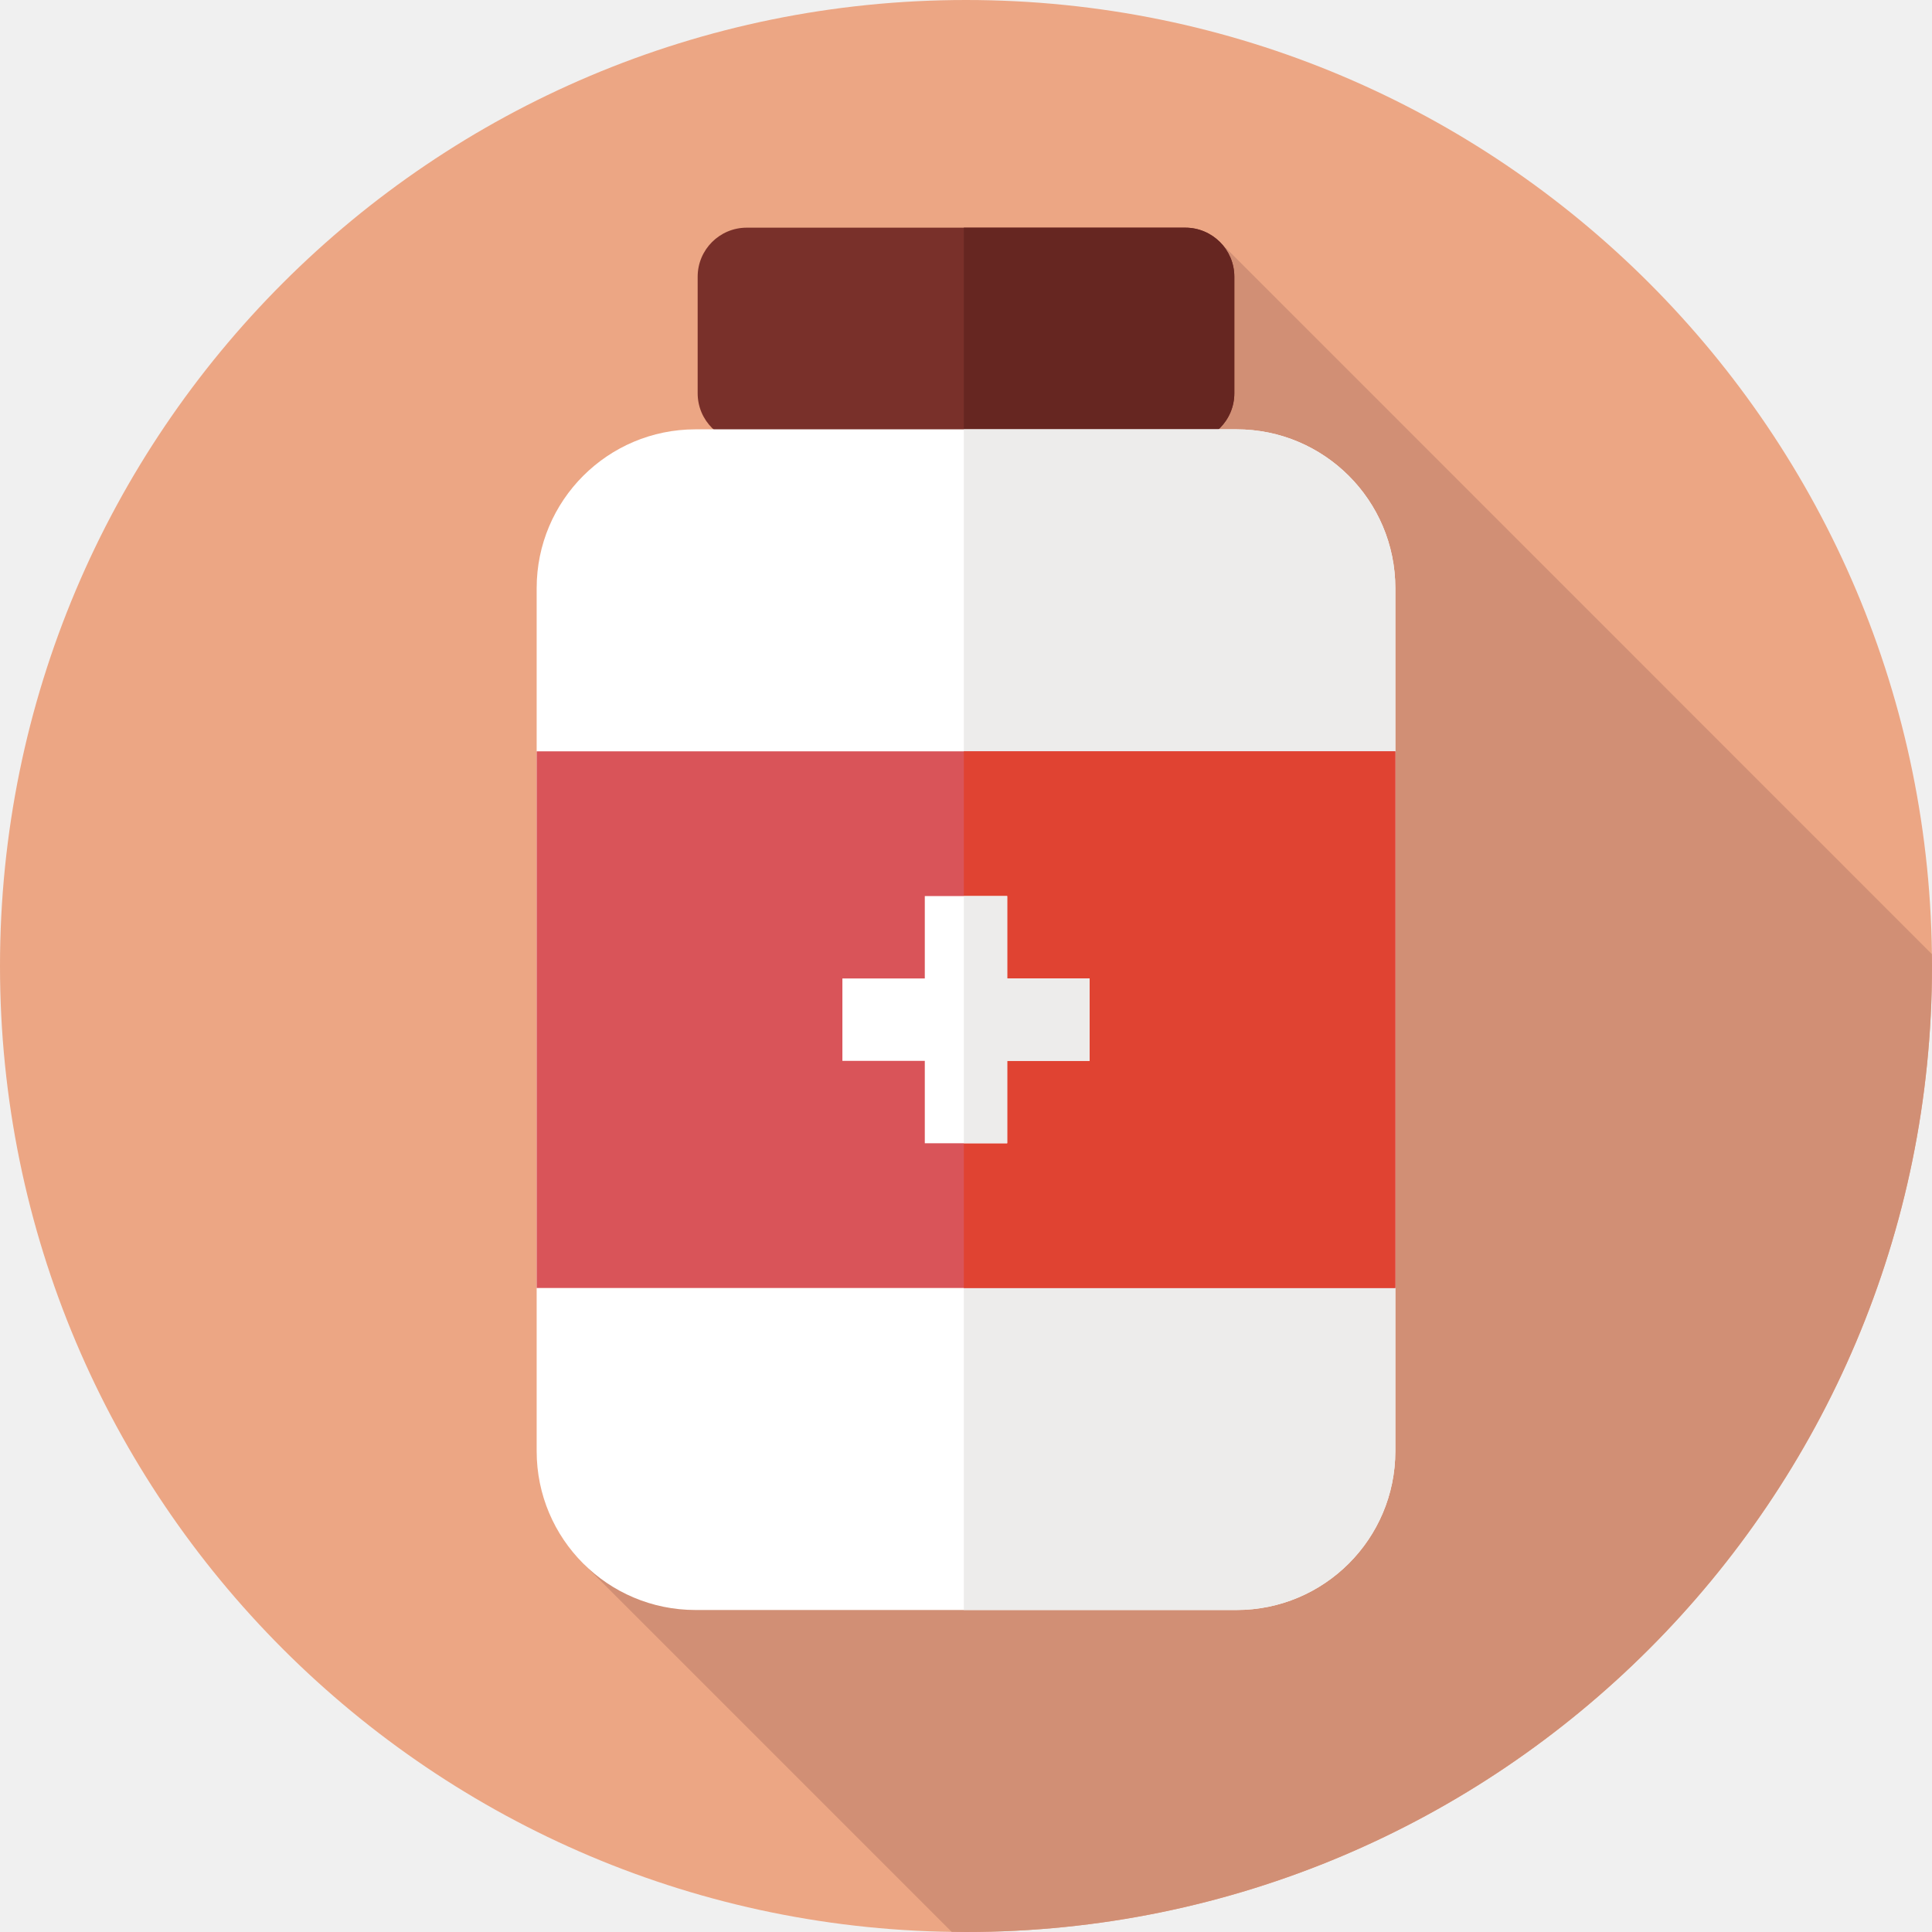
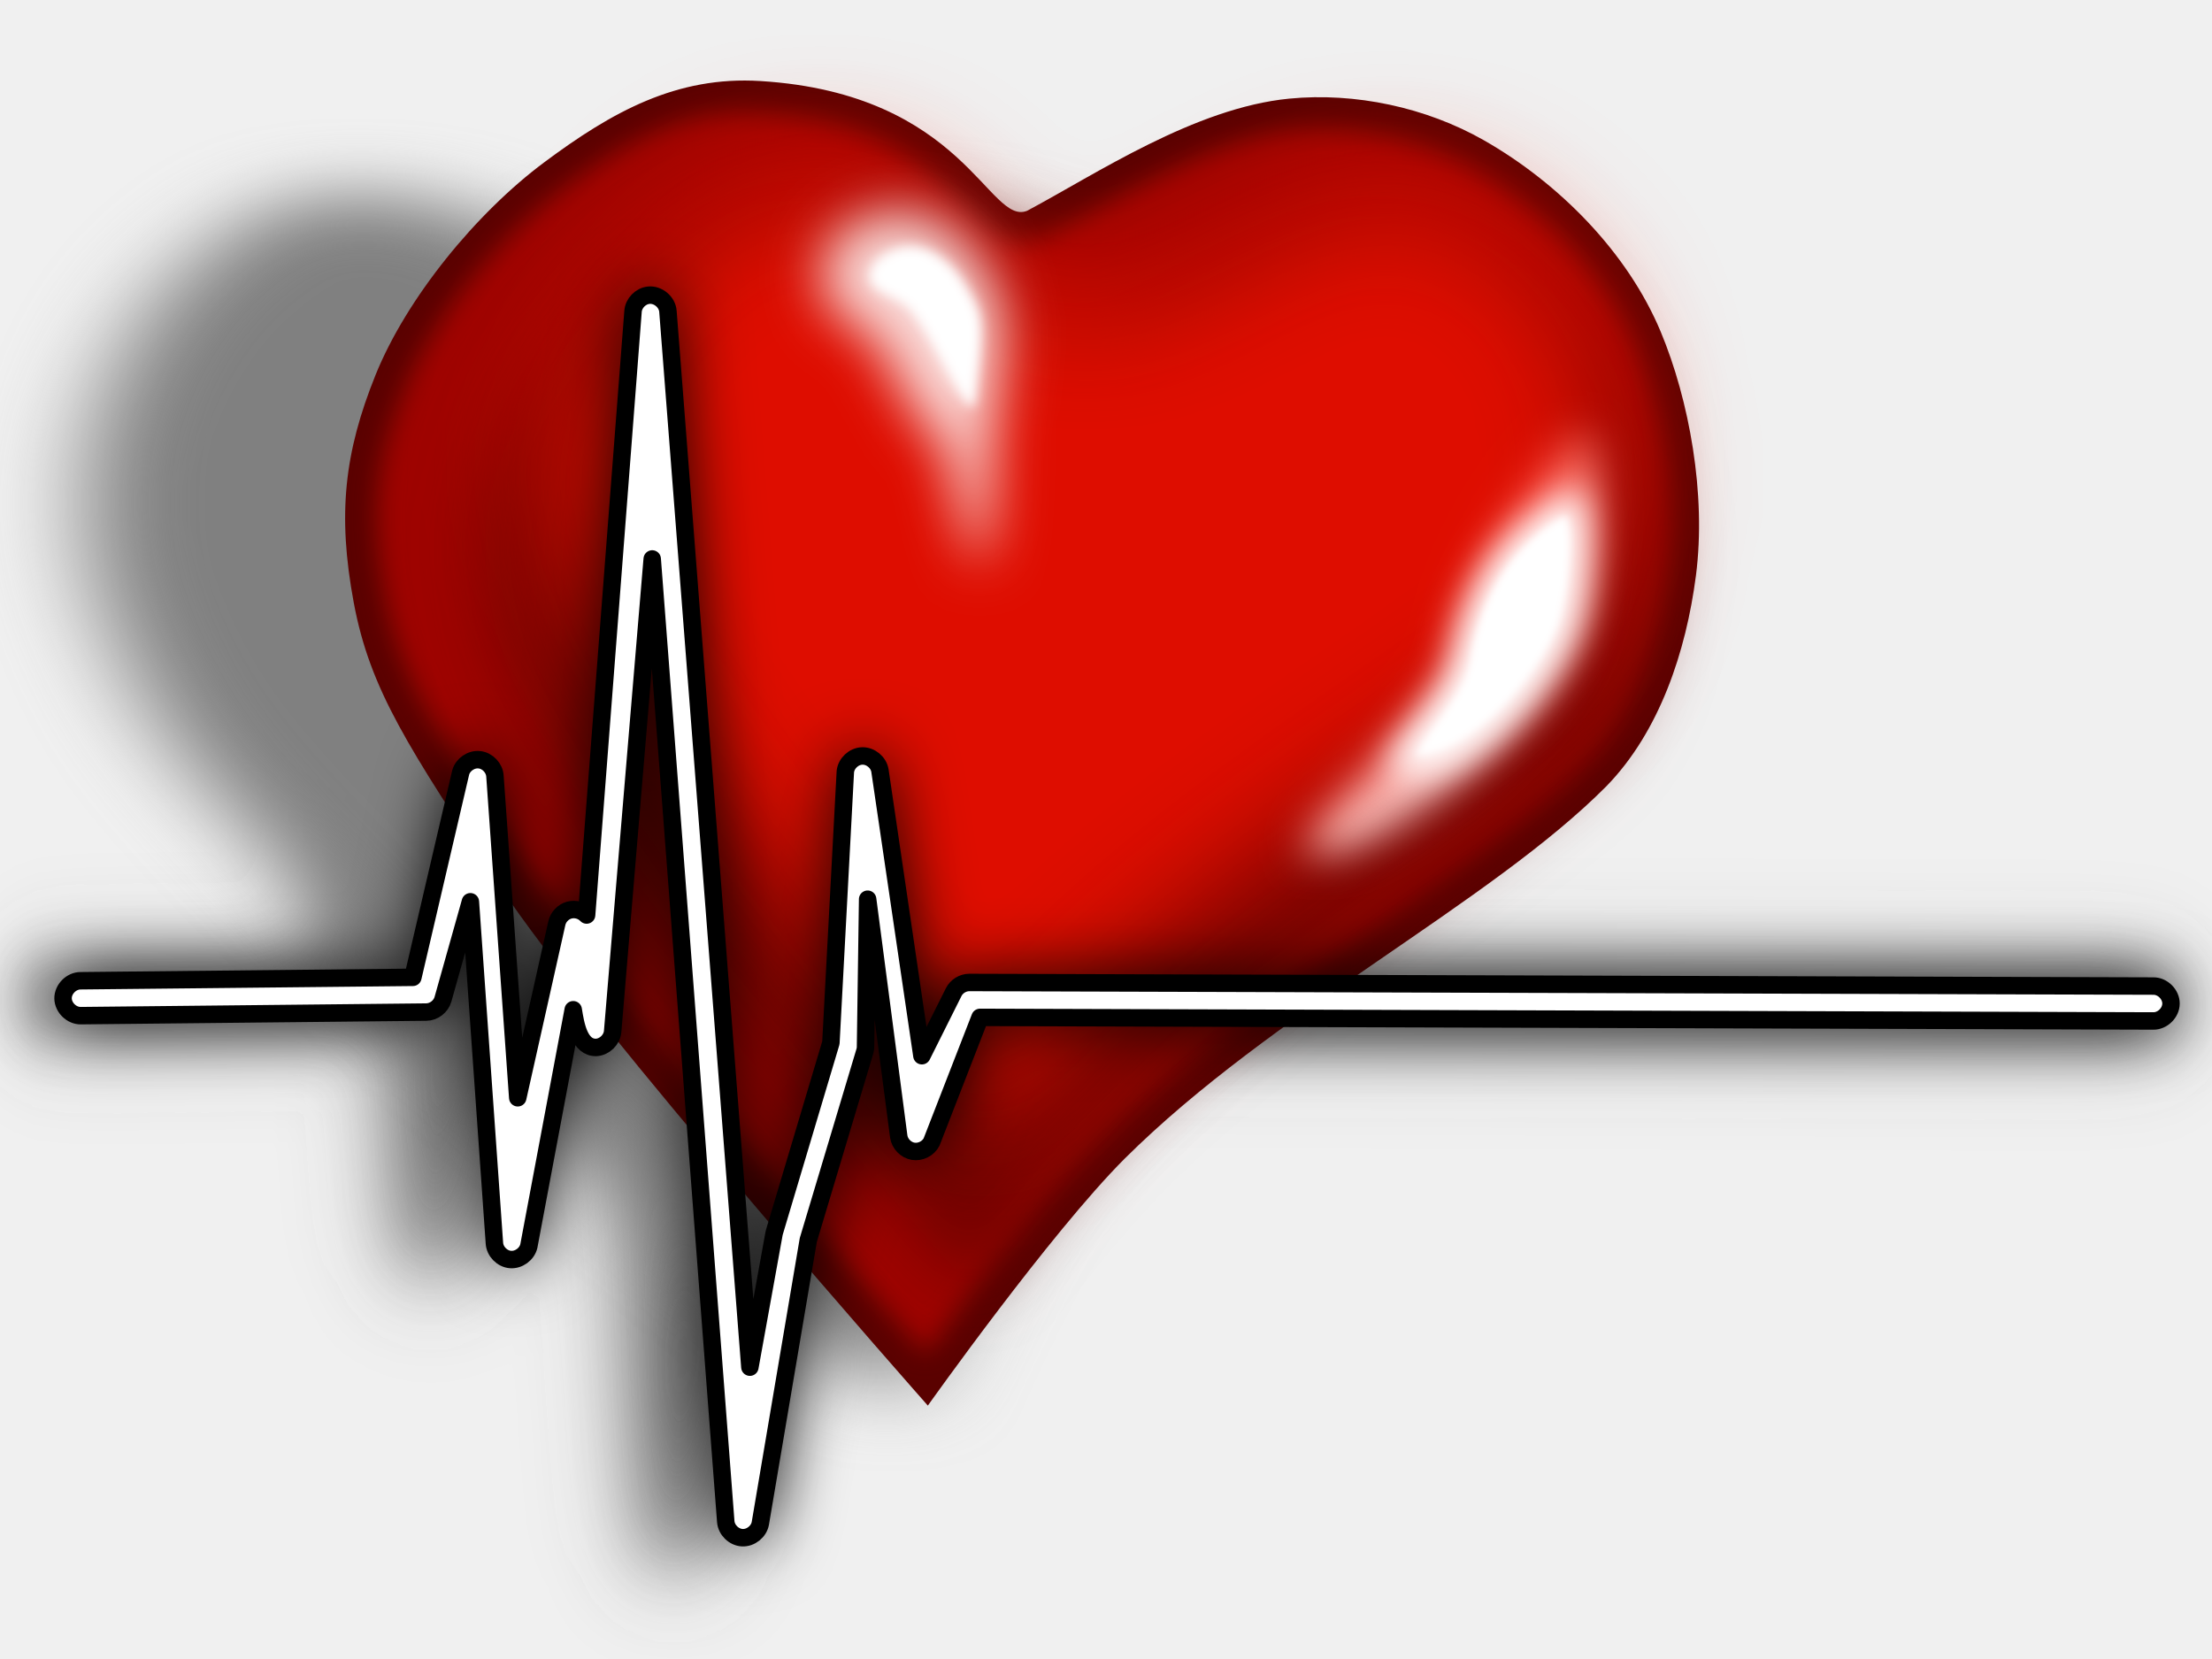
- <svg xmlns="http://www.w3.org/2000/svg" version="1.1" id="Layer_1" x="0px" y="0px" viewBox="0 0 297.001 297.001" style="enable-background:new 0 0 297.001 297.001;" xml:space="preserve">
-   <g>
-     <g>
-       <circle style="fill:#ECA684;" cx="148.5" cy="148.5" r="148.5" />
+ <svg xmlns="http://www.w3.org/2000/svg" id="svg6399" viewBox="0 0 200 150" version="1.1">
+   <defs id="defs6401">
+     <filter id="filter6318" color-interpolation-filters="sRGB">
+       <feGaussianBlur id="feGaussianBlur6320" stdDeviation="6.926" />
+     </filter>
+     <filter id="filter6002" color-interpolation-filters="sRGB">
+       <feGaussianBlur id="feGaussianBlur6004" stdDeviation="2.539" />
+     </filter>
+     <linearGradient id="linearGradient6349" y2="843.97" gradientUnits="userSpaceOnUse" x2="589.6" gradientTransform="matrix(2.2183 0 0 2.2183 241.69 529.22)" y1="831.11" x1="338.05">
+       <stop id="stop6036" style="stop-color:#5a0100" offset="0" />
+       <stop id="stop6038" style="stop-color:#ffffff;stop-opacity:.883" offset="1" />
+     </linearGradient>
+     <filter id="filter6094" color-interpolation-filters="sRGB">
+       <feGaussianBlur id="feGaussianBlur6096" stdDeviation="6.79" />
+     </filter>
+     <filter id="filter6229" width="1.341" y="-.118" x="-.171" height="1.236" color-interpolation-filters="sRGB">
+       <feGaussianBlur id="feGaussianBlur6231" stdDeviation="4.127" />
+     </filter>
+     <filter id="filter6124" width="1.271" y="-.152" x="-.135" height="1.303" color-interpolation-filters="sRGB">
+       <feGaussianBlur id="feGaussianBlur6126" stdDeviation="12.124" />
+     </filter>
+     <filter id="filter6207" width="1.412" y="-.142" x="-.206" height="1.284" color-interpolation-filters="sRGB">
+       <feGaussianBlur id="feGaussianBlur6209" stdDeviation="3.418" />
+     </filter>
+     <filter id="filter6215" color-interpolation-filters="sRGB">
+       <feGaussianBlur id="feGaussianBlur6217" stdDeviation="0.789" />
+     </filter>
+     <filter id="filter6304" width="1.69" y="-.273" x="-.345" height="1.545" color-interpolation-filters="sRGB">
+       <feGaussianBlur id="feGaussianBlur6306" stdDeviation="5.261" />
+     </filter>
+     <filter id="filter6330" width="1.234" y="-.081" x="-.117" height="1.163" color-interpolation-filters="sRGB">
+       <feGaussianBlur id="feGaussianBlur6332" stdDeviation="1.089" />
+     </filter>
+     <filter id="filter4396" color-interpolation-filters="sRGB">
+       <feGaussianBlur id="feGaussianBlur4398" stdDeviation="6.72" />
+     </filter>
+     <filter id="filter4396-4" color-interpolation-filters="sRGB">
+       <feGaussianBlur id="feGaussianBlur4398-2" stdDeviation="6.72" />
+     </filter>
+     <filter id="filter7241">
+       <feGaussianBlur id="feGaussianBlur7243" stdDeviation="6.72" />
+     </filter>
+   </defs>
+   <g id="layer1" transform="translate(0 -902.36)">
+     <g id="g7193" style="filter:url(#filter7241);fill:#666666" transform="matrix(.47372 0 0 .47372 -94.455 699.88)">
+       <path id="path7195" style="block-progression:tb;text-indent:0;filter:url(#filter4396-4);color:#000000;text-transform:none;fill:#666666" d="m308.98 477.3c-1.614 0.169-3.003 1.6-3.125 3.219l-9.312 121.09c-0.865-0.922-2.253-1.316-3.473-0.984-1.22 0.332-2.218 1.375-2.495 2.609l-7.844 35.031-4.57-64.481c-0.078-1.649-1.476-3.135-3.117-3.314-1.641-0.179-3.326 0.971-3.758 2.564l-9.586 41.074-66.656 0.688c-1.846-0.004-3.524 1.686-3.507 3.532 0.017 1.845 1.725 3.505 3.57 3.468l69.281-0.719c1.507-0.012 2.94-1.111 3.344-2.562l5.5-19.562 4.82 68.481c0.103 1.663 1.549 3.137 3.209 3.272 1.66 0.135 3.326-1.086 3.697-2.71l8.899-47.387c0.48 2.932 1.214 7.672 4.641 7.559 1.652-0.105 3.119-1.534 3.265-3.183l7.939-94.788 14.749 193.07c0.127 1.682 1.632 3.148 3.317 3.232 1.685 0.084 3.327-1.227 3.62-2.888l9.594-56.689 0.031-0.156 11.344-37.844c0.067-0.234 0.108-0.476 0.125-0.719l0.427-29.765 6.237 47.587c0.203 1.466 1.434 2.731 2.894 2.973 1.46 0.242 3.034-0.557 3.699-1.879l9.711-24.978 235.31 0.719c1.848 0.033 3.555-1.636 3.563-3.484 0.008-1.848-1.683-3.532-3.532-3.516l-237.5-0.719c-1.29 0.003-2.549 0.783-3.125 1.938l-6.375 12.75-8.416-57.187c-0.271-1.658-1.885-2.986-3.565-2.933s-3.206 1.48-3.373 3.152l-2.896 54.374-11.312 37.906c-0.038 0.123-0.069 0.248-0.094 0.375l-4.844 26.781-16.438-211.78c-0.139-1.869-2.012-3.425-3.875-3.219z" />
+       <path id="path7197" d="m308.98 477.3c-1.614 0.169-3.003 1.6-3.125 3.219l-9.312 121.09c-0.865-0.922-2.253-1.316-3.473-0.984-1.22 0.332-2.218 1.375-2.495 2.609l-7.844 35.031-4.57-64.481c-0.078-1.649-1.476-3.135-3.117-3.314-1.641-0.179-3.326 0.971-3.758 2.564l-9.586 41.074-66.656 0.688c-1.846-0.004-3.524 1.686-3.507 3.532 0.017 1.845 1.725 3.505 3.57 3.468l69.281-0.719c1.507-0.012 2.94-1.111 3.344-2.562l5.5-19.562 4.82 68.481c0.103 1.663 1.549 3.137 3.209 3.272 1.66 0.135 3.326-1.086 3.697-2.71l8.899-47.387c0.48 2.932 1.214 7.672 4.641 7.559 1.652-0.105 3.119-1.534 3.265-3.183l7.939-94.788 14.749 193.07c0.127 1.682 1.632 3.148 3.317 3.232 1.685 0.084 3.327-1.227 3.62-2.888l9.594-56.689 0.031-0.156 11.344-37.844c0.067-0.234 0.108-0.476 0.125-0.719l0.427-29.765 6.237 47.587c0.203 1.466 1.434 2.731 2.894 2.973 1.46 0.242 3.034-0.557 3.699-1.879l9.711-24.978 235.31 0.719c1.848 0.033 3.555-1.636 3.563-3.484 0.008-1.848-1.683-3.532-3.532-3.516l-237.5-0.719c-1.29 0.003-2.549 0.783-3.125 1.938l-6.375 12.75-8.416-57.187c-0.271-1.658-1.885-2.986-3.565-2.933s-3.206 1.48-3.373 3.152l-2.896 54.374-11.312 37.906c-0.038 0.123-0.069 0.248-0.094 0.375l-4.844 26.781-16.438-211.78c-0.139-1.869-2.012-3.425-3.875-3.219z" style="block-progression:tb;text-indent:0;color:#000000;text-transform:none;fill:#666666" />
    </g>
-     <path style="fill:#D18F75;" d="M296.977,146.673L187.385,37.057L89.822,240.505l56.467,56.467c0.737,0.011,1.472,0.028,2.212,0.028   c82.014,0,148.5-66.486,148.5-148.5C297,147.889,296.984,147.282,296.977,146.673z" />
-     <path style="fill:#79302A;" d="M114.791,68h67.417c4.165,0,7.542-3.376,7.542-7.542V42.542c0-4.165-3.376-7.542-7.542-7.542   h-67.417c-4.165,0-7.541,3.376-7.541,7.542v17.917C107.25,64.624,110.626,68,114.791,68z" />
-     <path style="fill:#662621;" d="M182.208,35h-34.042v33h34.042c4.165,0,7.542-3.376,7.542-7.542V42.542   C189.75,38.376,186.374,35,182.208,35z" />
-     <path style="fill:#FFFFFF;" d="M106.916,247.5h83.167c13.485,0,24.417-10.932,24.417-24.417V90.416   C214.5,76.932,203.568,66,190.083,66h-83.167C93.432,66,82.5,76.932,82.5,90.416v132.667C82.5,236.568,93.432,247.5,106.916,247.5z   " />
-     <path style="fill:#EDECEB;" d="M190.083,66h-41.917v181.5h41.917c13.485,0,24.417-10.932,24.417-24.417V90.417   C214.5,76.932,203.568,66,190.083,66z" />
-     <rect x="82.5" y="115.5" style="fill:#D95459;" width="132" height="82.5" />
-     <rect x="148.167" y="115.5" style="fill:#E04332;" width="66.333" height="82.5" />
-     <polygon style="fill:#FFFFFF;" points="167.5,150.417 154.833,150.417 154.833,137.75 142.167,137.75 142.167,150.417    129.5,150.417 129.5,163.083 142.167,163.083 142.167,175.75 154.833,175.75 154.833,163.083 167.5,163.083  " />
-     <polygon style="fill:#EDECEB;" points="154.833,150.417 154.833,137.75 148.167,137.75 148.167,175.75 154.833,175.75    154.833,163.083 167.5,163.083 167.5,150.417  " />
+     <g id="g6334" transform="matrix(.4508 0 0 .4508 -111.85 660.89)">
+       <path id="path6308" style="filter:url(#filter6318);fill:#808080" d="m428.96 584.35c-6.316 3.093-10.214-22.838-43.68-25.312-13.704-1.013-24.26 5.991-35.378 15.872s-22.517 26.465-27.609 41.544c-5.093 15.079-6.238 27.142-3.563 44.325s9.012 28.414 23.894 55.376c14.883 26.962 70.059 101.41 70.059 101.41s20.025-33.669 32.202-48.197c24.089-28.572 59.884-49.909 78.853-72.712 8.692-10.653 13.021-26.299 14.629-41.04 1.736-15.922-1.105-34.362-5.769-47.676-5.405-15.428-16.594-28.965-28.948-37.354-9.429-6.403-21.034-9.362-31.833-8.11-15.465 1.794-31.616 14.718-42.856 21.872z" transform="matrix(1.1542 0 .28856 .94371 -284.26 46.954)" />
+       <path id="path5876" style="fill:#5a0100" d="m454.16 577.91c-7.741 3.178-12.519-23.469-53.538-26.011-16.797-1.041-29.735 6.156-43.363 16.31-13.627 10.154-27.598 27.196-33.84 42.692-6.242 15.496-7.646 27.891-4.367 45.549s11.045 29.199 29.287 56.906c18.242 27.706 85.87 104.21 85.87 104.21s24.544-34.599 39.47-49.528c29.525-29.361 73.398-51.288 96.648-74.721 10.654-10.947 15.96-27.026 17.93-42.174 2.128-16.362-1.355-35.311-7.071-48.992-6.625-15.854-20.34-29.765-35.482-38.386-11.557-6.58-25.781-9.621-39.017-8.334-18.955 1.843-38.751 15.124-52.528 22.476z" />
+       <path id="path5994" style="opacity:0.84;filter:url(#filter6002);fill:#ab0400" d="m394.88 558.28c-12.09 0.712-22.202 6.466-33.781 15.094-12.555 9.355-26.14 26.009-31.75 39.938-5.922 14.702-7.09 25.159-3.969 41.969 3.039 16.364 10.093 26.81 28.344 54.531 8.61 13.077 30.14 39.339 49.281 61.875 16.368 19.271 26.894 31.145 30.812 35.594 6.083-8.479 22.128-30.563 35.344-43.781a6.418 6.418 0 0 1 0 -0.031c30.645-30.475 74.776-52.698 96.594-74.688 9.18-9.465 14.274-24.202 16.125-38.438 1.931-14.848-1.334-33.13-6.594-45.719-5.923-14.174-18.767-27.302-32.781-35.281-10.334-5.883-23.363-8.681-35.188-7.531-16.43 1.598-35.77 14.09-50.125 21.75a6.418 6.418 0 0 1 -0.594 0.281c-2.531 1.039-5.773 0.775-7.906-0.188-2.133-0.962-3.53-2.239-4.844-3.5-2.628-2.523-5.002-5.383-8.281-8.344-6.558-5.92-16.2-12.313-35.344-13.5-1.88-0.117-3.651-0.131-5.344-0.031z" />
+       <path id="path6046" style="opacity:.672;filter:url(#filter6094);fill:url(#linearGradient6349)" d="m399.16 569.53c-8.678 0.511-16.409 4.571-27.344 12.719-10.54 7.854-23.311 23.793-27.75 34.812-5.329 13.229-6.167 20.11-3.344 35.312 2.59 13.946 8.293 22.408 26.562 50.156 7.653 11.623 29.384 38.263 48.438 60.688 11.079 13.039 14.147 16.431 20.844 24.094 8.202-10.858 18.563-23.937 27.656-33.031a18.413 18.413 0 0 1 0.062 -0.031c32.678-32.497 77.239-55.238 96.438-74.5 0.009-0.01 0.022-0.021 0.031-0.031 6.483-6.684 11.173-19.05 12.812-31.656 1.563-12.017-1.406-28.984-5.812-39.531-4.619-11.054-15.665-22.695-27.562-29.469-8.034-4.574-18.975-6.924-28.156-6.031-11.71 1.139-30.222 12.17-45.656 20.406a18.413 18.413 0 0 1 -1.656 0.781c-5.454 2.239-13.064 1.615-17.406-0.344-4.342-1.958-6.484-4.115-8.219-5.781-3.47-3.331-5.403-5.749-8-8.094-5.194-4.689-11.44-9.409-28.031-10.438-1.471-0.091-2.766-0.098-3.906-0.031z" transform="translate(6.4286 6.4286)" />
+       <path id="path6219" style="filter:url(#filter6229);fill:#ffffff" d="m563.48 663.72c-9.559 20.192-39.267 43.01-51.401 43.01s27.484-31.061 27.484-40.615c4.315-22.365 19.266-39.369 24.334-42.924 5.309-3.724 5.364 28.317-0.417 40.528z" />
+       <path id="path6098" style="opacity:.805;filter:url(#filter6124);fill:#f81000" d="m396.16 580.31c-5.906 0.348-11.458 2.987-21.875 10.75-8.279 6.169-21.38 22.831-24.469 30.5-5.076 12.601-5.448 15.159-2.75 29.688 2.243 12.08 6.805 18.628 25.094 46.406 6.701 10.178 28.723 37.428 47.656 59.719 6.806 8.012 8.898 10.298 12.812 14.781 6.001-7.728 12.588-15.669 19.844-23.062a14.471 14.471 0 0 1 1.125 -1.281c34.148-33.958 79.912-57.979 96.312-74.375 0.364-0.375 0.38-0.393 0.031-0.031 0.008-0.008 0.023-0.023 0.031-0.031 3.786-3.951 8.628-15.086 10.031-25.875 1.181-9.081-1.596-26.049-5.062-34.344-3.31-7.921-13.508-19.057-23.344-24.656-5.86-3.336-15.454-5.367-22.125-4.719-6.132 0.596-26.354 10.968-41.875 19.25l-0.1-0.15a14.471 14.471 0 0 1 -2.531 1.375c-8.525 3.5-18.277 2.719-25.344-0.469-5.655-2.551-9.417-6.078-11.094-7.688-3.736-3.587-5.91-6.213-7.75-7.875-4.909-4.431-6.91-6.944-21.938-7.875-1.141-0.071-2.037-0.07-2.688-0.031z" transform="translate(12.857 -10)" />
+       <path id="path6132" d="m563.48 663.72c-5.892 13.039-20.696 27.653-32.83 27.653s8.913-15.704 8.913-25.258c4.315-22.365 18.195-28.654 23.262-32.209 5.309-3.724 4.748 20.755 0.655 29.814z" style="filter:url(#filter6207);fill:#ffffff" />
+       <path id="path6137" style="filter:url(#filter6215);fill:#ffffff" d="m562.31 638.94c-2.603 1.672-5.516 3.556-8.594 6.75-4.179 4.336-8.29 10.705-10.312 21.188-0.217 3.488-1.818 6.459-3.625 9.312-1.939 3.062-4.254 5.996-6.062 8.469-0.989 1.352-1.086 1.683-1.594 2.594 4.316-0.539 9.719-3.337 14.688-7.75 5.523-4.905 10.428-11.508 13.094-17.406 1.433-3.172 2.724-10.745 2.844-16.875 0.051-2.578-0.178-4.624-0.438-6.281z" />
+       <path id="path6245" d="m427.85 577.89c-3.36 0.05-6.269 1.045-9.031 2.844-2.762 1.799-5.88 4.919-6.062 9.812-0.105 2.811 1.312 5.682 2.781 7.25 1.47 1.568 2.828 2.339 3.938 2.938 2.219 1.197 3.596 2.132 3.031 1.531 0.8 0.852 4.529 7.422 7.25 12.406 1.36 2.492 2.23 4.453 4.438 6.781 0.552 0.582 1.201 1.271 2.594 1.969 1.393 0.698 5.667 26.399 8.139 25.221 2.472-1.177 2.079-28.218 2.549-29.409 0.47-1.191 0.597-2.036 0.688-2.875 0.903-8.325 1.458-12.578 1.031-16.844-0.427-4.266-2.273-7.526-4.25-10.844-3.245-5.445-8.716-10.906-17.094-10.781z" style="opacity:.844;filter:url(#filter6304);fill:#ffffff" />
+       <path id="path6233" d="m430.6 585.13c4.365-0.065 8.624 3.573 10.859 7.324 3.984 6.684 4.076 6.6 2.273 23.234-0.786 7.248-8.234-12.695-13.385-18.183-2.331-2.483-7.956-3.163-7.829-6.566 0.124-3.315 4.764-5.759 8.081-5.808z" style="filter:url(#filter6330);fill:#ffffff" />
+       <g id="g5866" transform="translate(69.226 117.56)">
+         <path id="path4390" style="stroke-linejoin:round;stroke-width:2;block-progression:tb;text-indent:0;filter:url(#filter4396);color:#000000;stroke:#000000;text-transform:none;fill:#000000" d="m308.98 477.3c-1.614 0.169-3.003 1.6-3.125 3.219l-9.312 121.09c-0.865-0.922-2.253-1.316-3.473-0.984-1.22 0.332-2.218 1.375-2.495 2.609l-7.844 35.031-4.57-64.481c-0.078-1.649-1.476-3.135-3.117-3.314-1.641-0.179-3.326 0.971-3.758 2.564l-9.586 41.074-66.656 0.688c-1.846-0.004-3.524 1.686-3.507 3.532 0.017 1.845 1.725 3.505 3.57 3.468l69.281-0.719c1.507-0.012 2.94-1.111 3.344-2.562l5.5-19.562 4.82 68.481c0.103 1.663 1.549 3.137 3.209 3.272 1.66 0.135 3.326-1.086 3.697-2.71l8.899-47.387c0.48 2.932 1.214 7.672 4.641 7.559 1.652-0.105 3.119-1.534 3.265-3.183l7.939-94.788 14.749 193.07c0.127 1.682 1.632 3.148 3.317 3.232 1.685 0.084 3.327-1.227 3.62-2.888l9.594-56.689 0.031-0.156 11.344-37.844c0.067-0.234 0.108-0.476 0.125-0.719l0.427-29.765 6.237 47.587c0.203 1.466 1.434 2.731 2.894 2.973 1.46 0.242 3.034-0.557 3.699-1.879l9.711-24.978 235.31 0.719c1.848 0.033 3.555-1.636 3.563-3.484 0.008-1.848-1.683-3.532-3.532-3.516l-237.5-0.719c-1.29 0.003-2.549 0.783-3.125 1.938l-6.375 12.75-8.416-57.187c-0.271-1.658-1.885-2.986-3.565-2.933s-3.206 1.48-3.373 3.152l-2.896 54.374-11.312 37.906c-0.038 0.123-0.069 0.248-0.094 0.375l-4.844 26.781-16.438-211.78c-0.139-1.869-2.012-3.425-3.875-3.219z" />
+         <path id="path4388" d="m308.98 477.3c-1.614 0.169-3.003 1.6-3.125 3.219l-9.312 121.09c-0.865-0.922-2.253-1.316-3.473-0.984-1.22 0.332-2.218 1.375-2.495 2.609l-7.844 35.031-4.57-64.481c-0.078-1.649-1.476-3.135-3.117-3.314-1.641-0.179-3.326 0.971-3.758 2.564l-9.586 41.074-66.656 0.688c-1.846-0.004-3.524 1.686-3.507 3.532 0.017 1.845 1.725 3.505 3.57 3.468l69.281-0.719c1.507-0.012 2.94-1.111 3.344-2.562l5.5-19.562 4.82 68.481c0.103 1.663 1.549 3.137 3.209 3.272 1.66 0.135 3.326-1.086 3.697-2.71l8.899-47.387c0.48 2.932 1.214 7.672 4.641 7.559 1.652-0.105 3.119-1.534 3.265-3.183l7.939-94.788 14.749 193.07c0.127 1.682 1.632 3.148 3.317 3.232 1.685 0.084 3.327-1.227 3.62-2.888l9.594-56.689 0.031-0.156 11.344-37.844c0.067-0.234 0.108-0.476 0.125-0.719l0.427-29.765 6.237 47.587c0.203 1.466 1.434 2.731 2.894 2.973 1.46 0.242 3.034-0.557 3.699-1.879l9.711-24.978 235.31 0.719c1.848 0.033 3.555-1.636 3.563-3.484 0.008-1.848-1.683-3.532-3.532-3.516l-237.5-0.719c-1.29 0.003-2.549 0.783-3.125 1.938l-6.375 12.75-8.416-57.187c-0.271-1.658-1.885-2.986-3.565-2.933s-3.206 1.48-3.373 3.152l-2.896 54.374-11.312 37.906c-0.038 0.123-0.069 0.248-0.094 0.375l-4.844 26.781-16.438-211.78c-0.139-1.869-2.012-3.425-3.875-3.219z" style="stroke-linejoin:round;stroke-width:3.5;block-progression:tb;text-indent:0;color:#000000;stroke:#000000;text-transform:none;fill:#ffffff" />
+       </g>
+     </g>
  </g>
-   <g>
- </g>
-   <g>
- </g>
-   <g>
- </g>
-   <g>
- </g>
-   <g>
- </g>
-   <g>
- </g>
-   <g>
- </g>
-   <g>
- </g>
-   <g>
- </g>
-   <g>
- </g>
-   <g>
- </g>
-   <g>
- </g>
-   <g>
- </g>
-   <g>
- </g>
-   <g>
- </g>
</svg>
